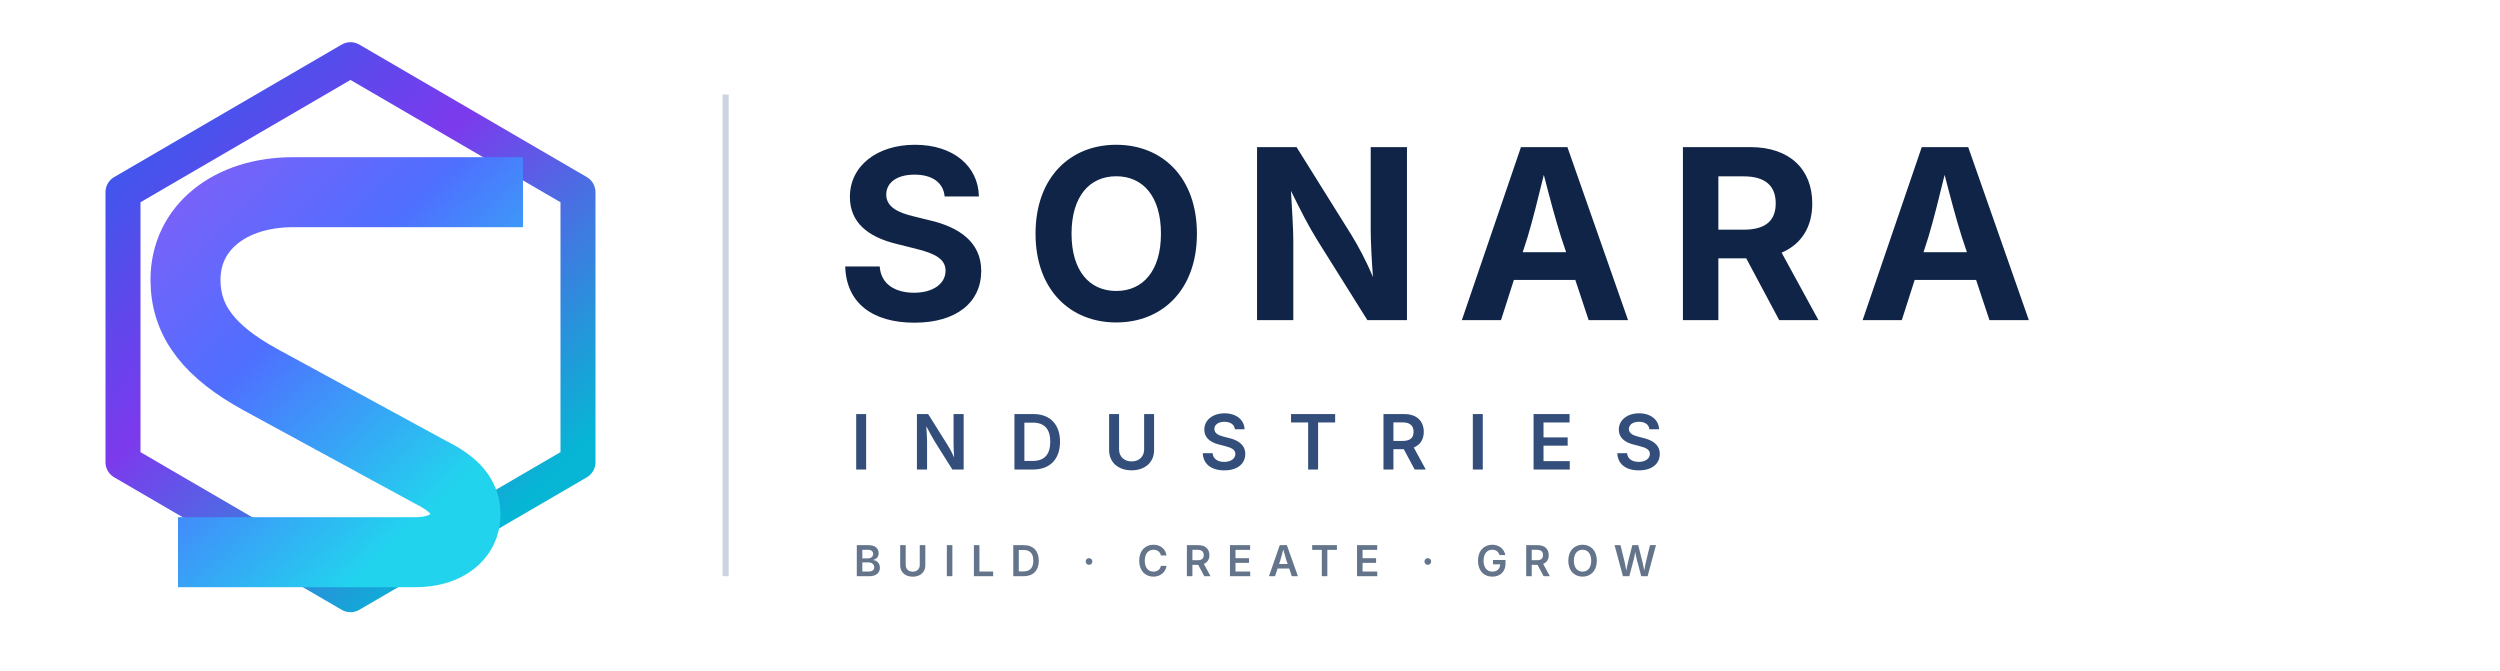
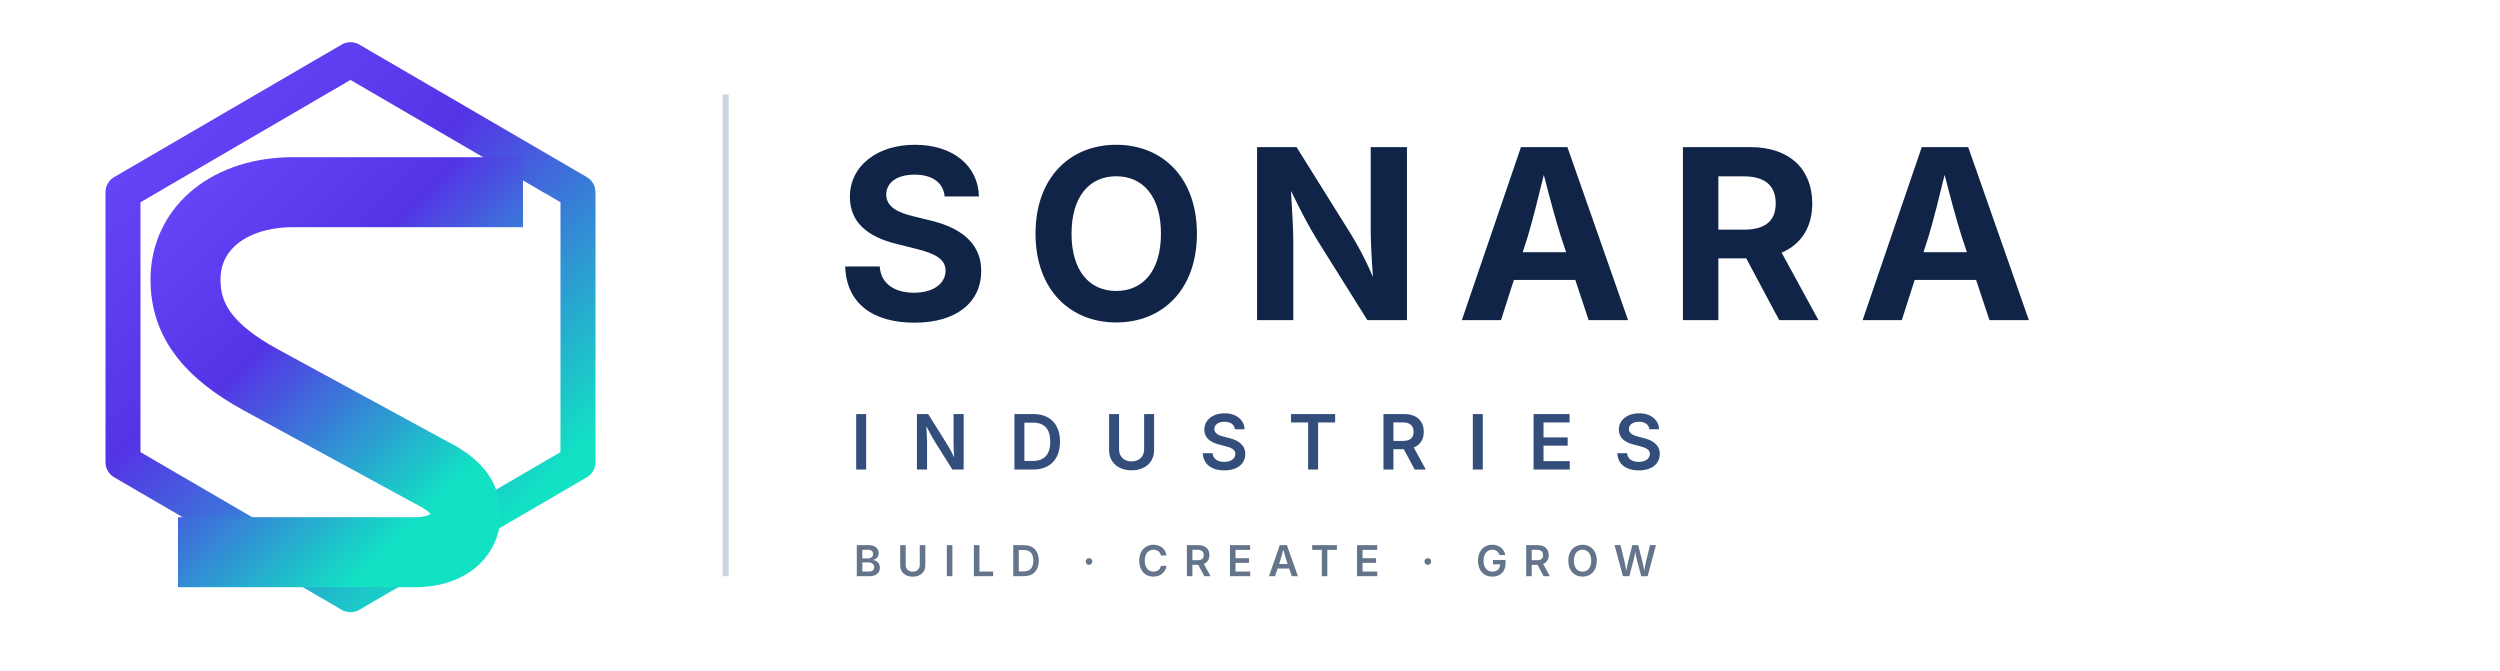
<svg xmlns="http://www.w3.org/2000/svg" viewBox="0 0 820 220" role="img" aria-labelledby="title desc">
  <defs>
    <linearGradient id="a" x1="24" y1="22" x2="196" y2="198" gradientUnits="userSpaceOnUse">
-       <stop stop-color="#2563EB" />
-       <stop offset=".48" stop-color="#7C3AED" />
-       <stop offset="1" stop-color="#06B6D4" />
+       <stop stop-color="#6E4BFF" />
+       <stop offset=".48" stop-color="#5533E6" />
+       <stop offset="1" stop-color="#12E1C4" />
    </linearGradient>
    <linearGradient id="b" x1="49" y1="46" x2="178" y2="181" gradientUnits="userSpaceOnUse">
-       <stop stop-color="#8B5CF6" />
-       <stop offset=".5" stop-color="#4F6FFF" />
-       <stop offset="1" stop-color="#22D3EE" />
+       <stop stop-color="#6E4BFF" />
+       <stop offset=".5" stop-color="#5533E6" />
+       <stop offset="1" stop-color="#12E1C4" />
    </linearGradient>
  </defs>
  <g transform="translate(10 4) scale(.82)">
    <path d="M128 19 219 72v108l-91 53-91-53V72z" fill="none" stroke="url(#a)" stroke-width="14" stroke-linejoin="round" />
    <path d="M183 72h-78c-25 0-43 14-43 35 0 17 10 29 30 40l68 37c10 5 14 10 14 17 0 9-8 15-20 15H73" fill="none" stroke="url(#b)" stroke-width="28" stroke-linecap="square" stroke-linejoin="round" />
  </g>
  <path d="M238 31v158" stroke="#CBD5E1" stroke-width="2" />
  <text x="274" y="105" fill="#0F2447" font-family="Inter,Arial,sans-serif" font-size="78" font-weight="700" letter-spacing="11">SONARA</text>
  <text x="279" y="154" fill="#334E7A" font-family="Inter,Arial,sans-serif" font-size="25" font-weight="600" letter-spacing="13">INDUSTRIES</text>
  <text x="280" y="189" fill="#64748B" font-family="Inter,Arial,sans-serif" font-size="14" font-weight="600" letter-spacing="5">BUILD · CREATE · GROW</text>
</svg>
